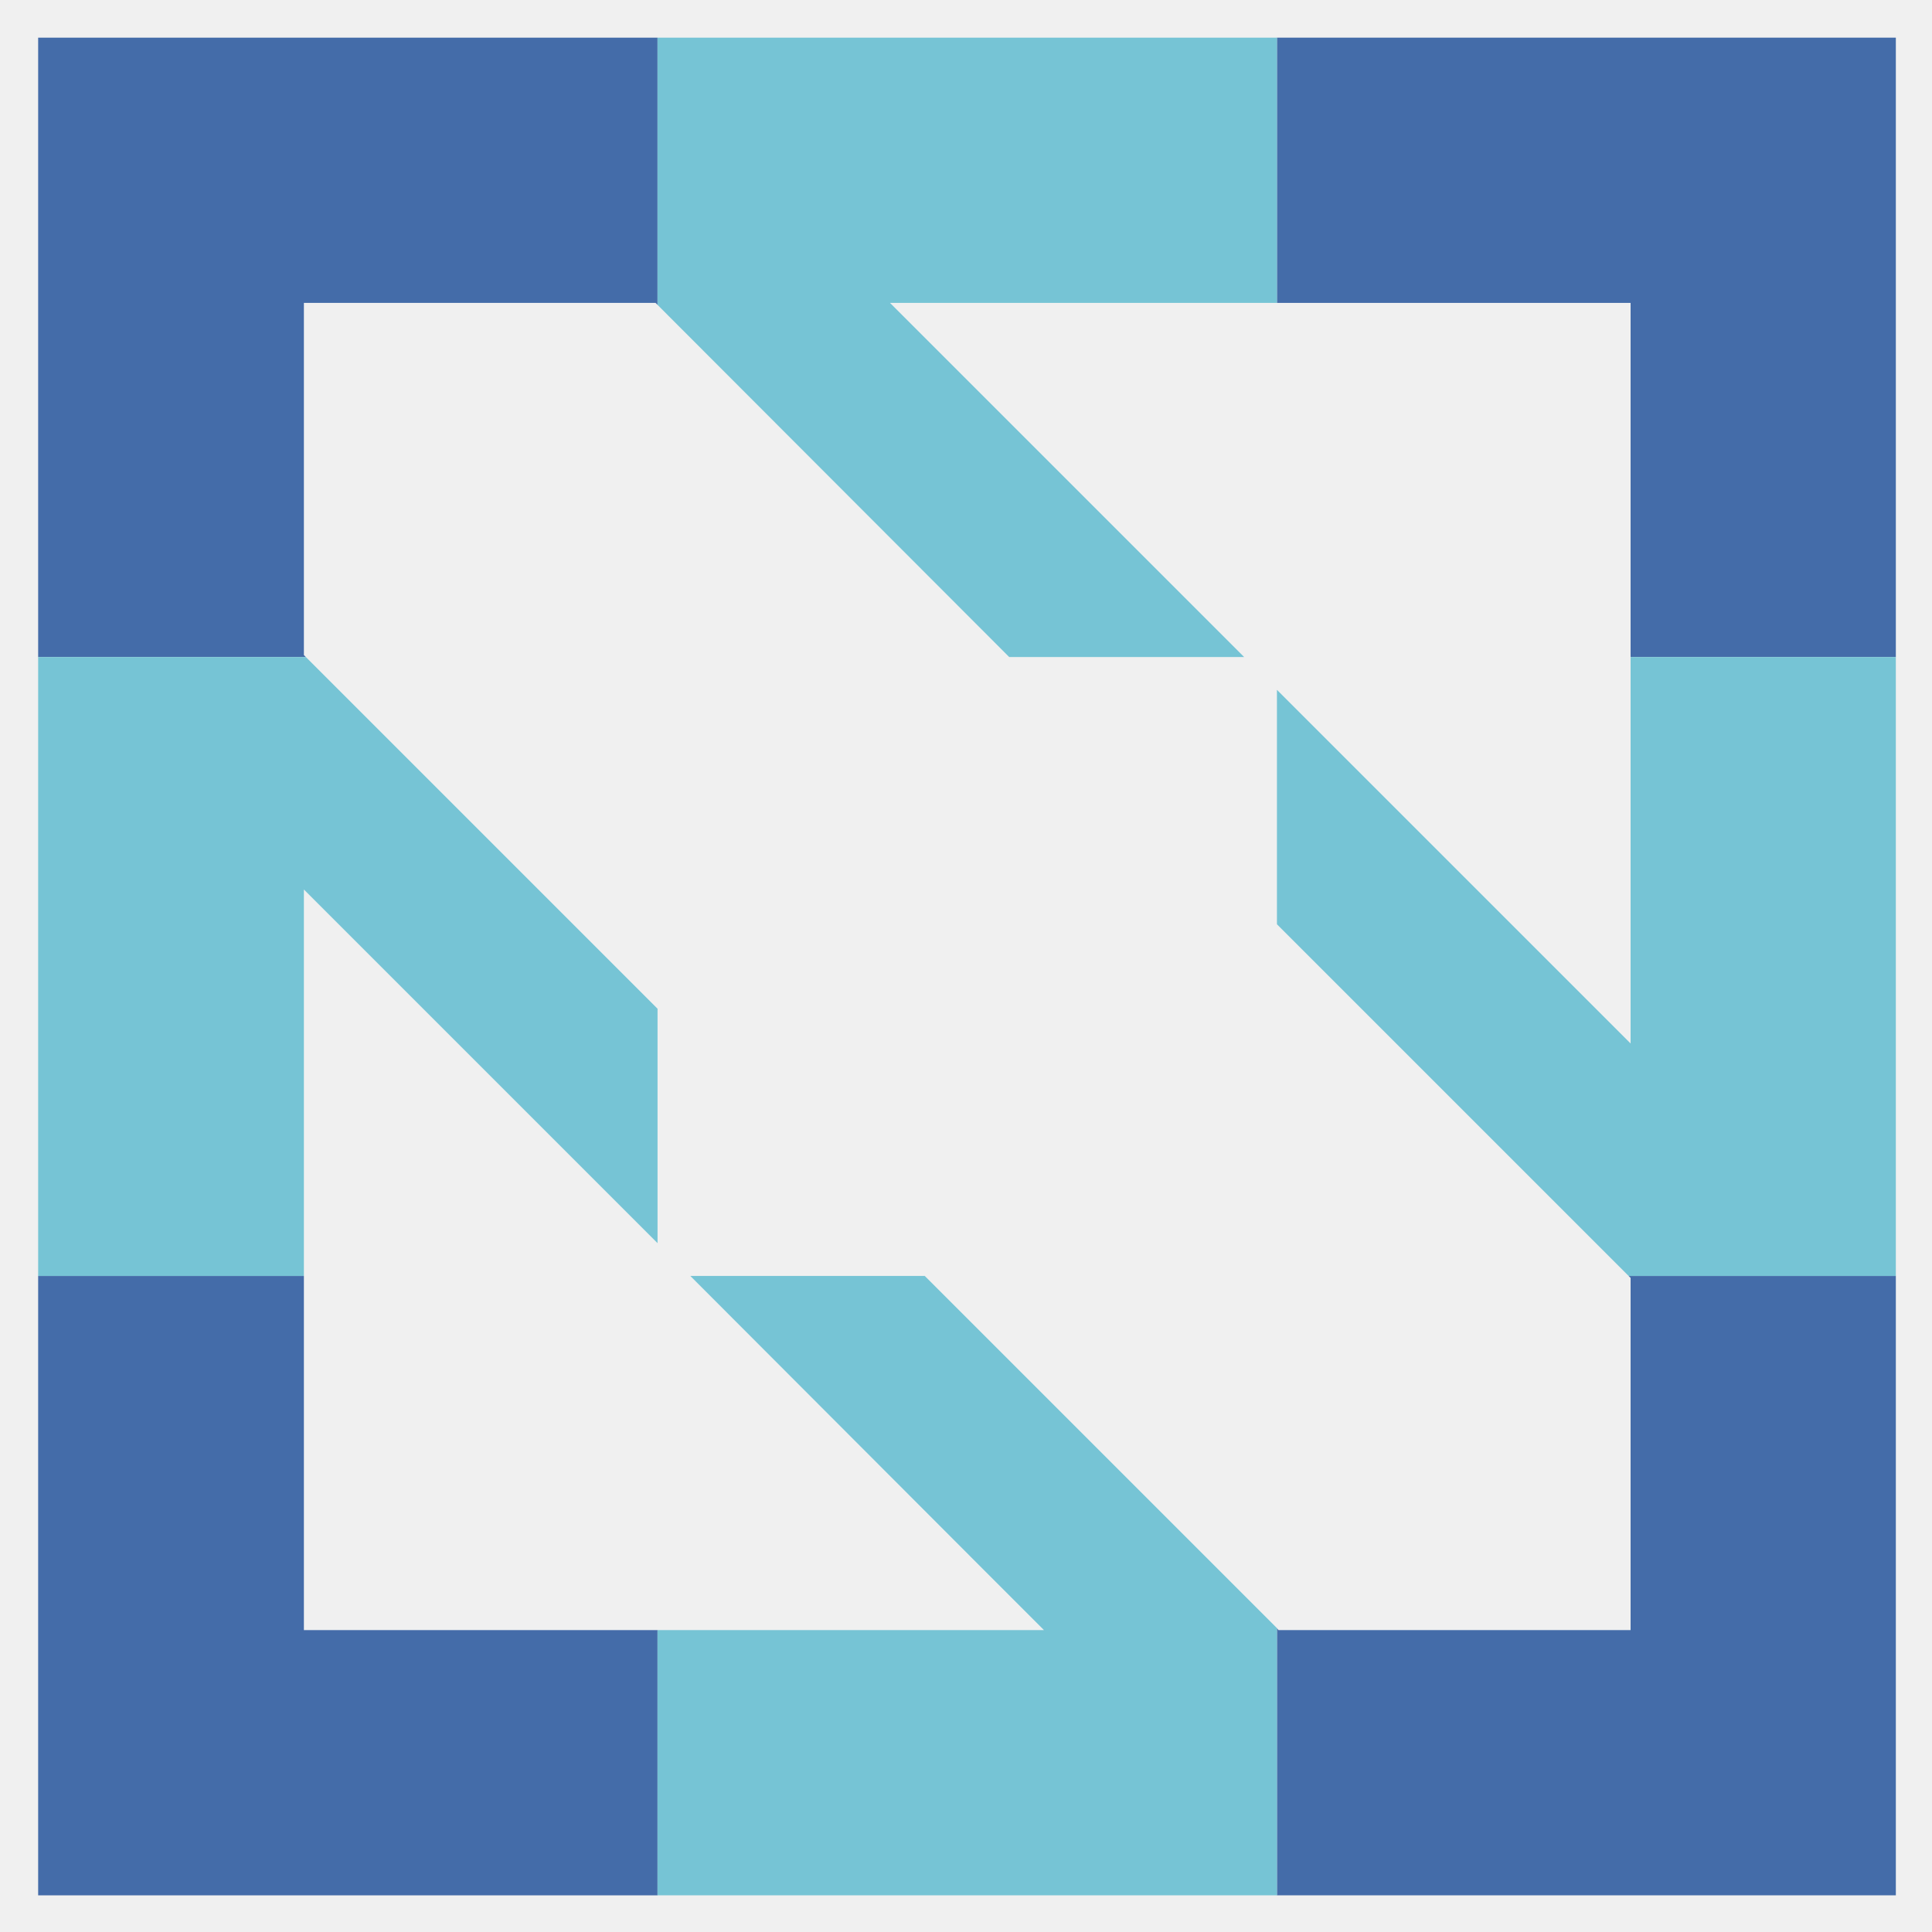
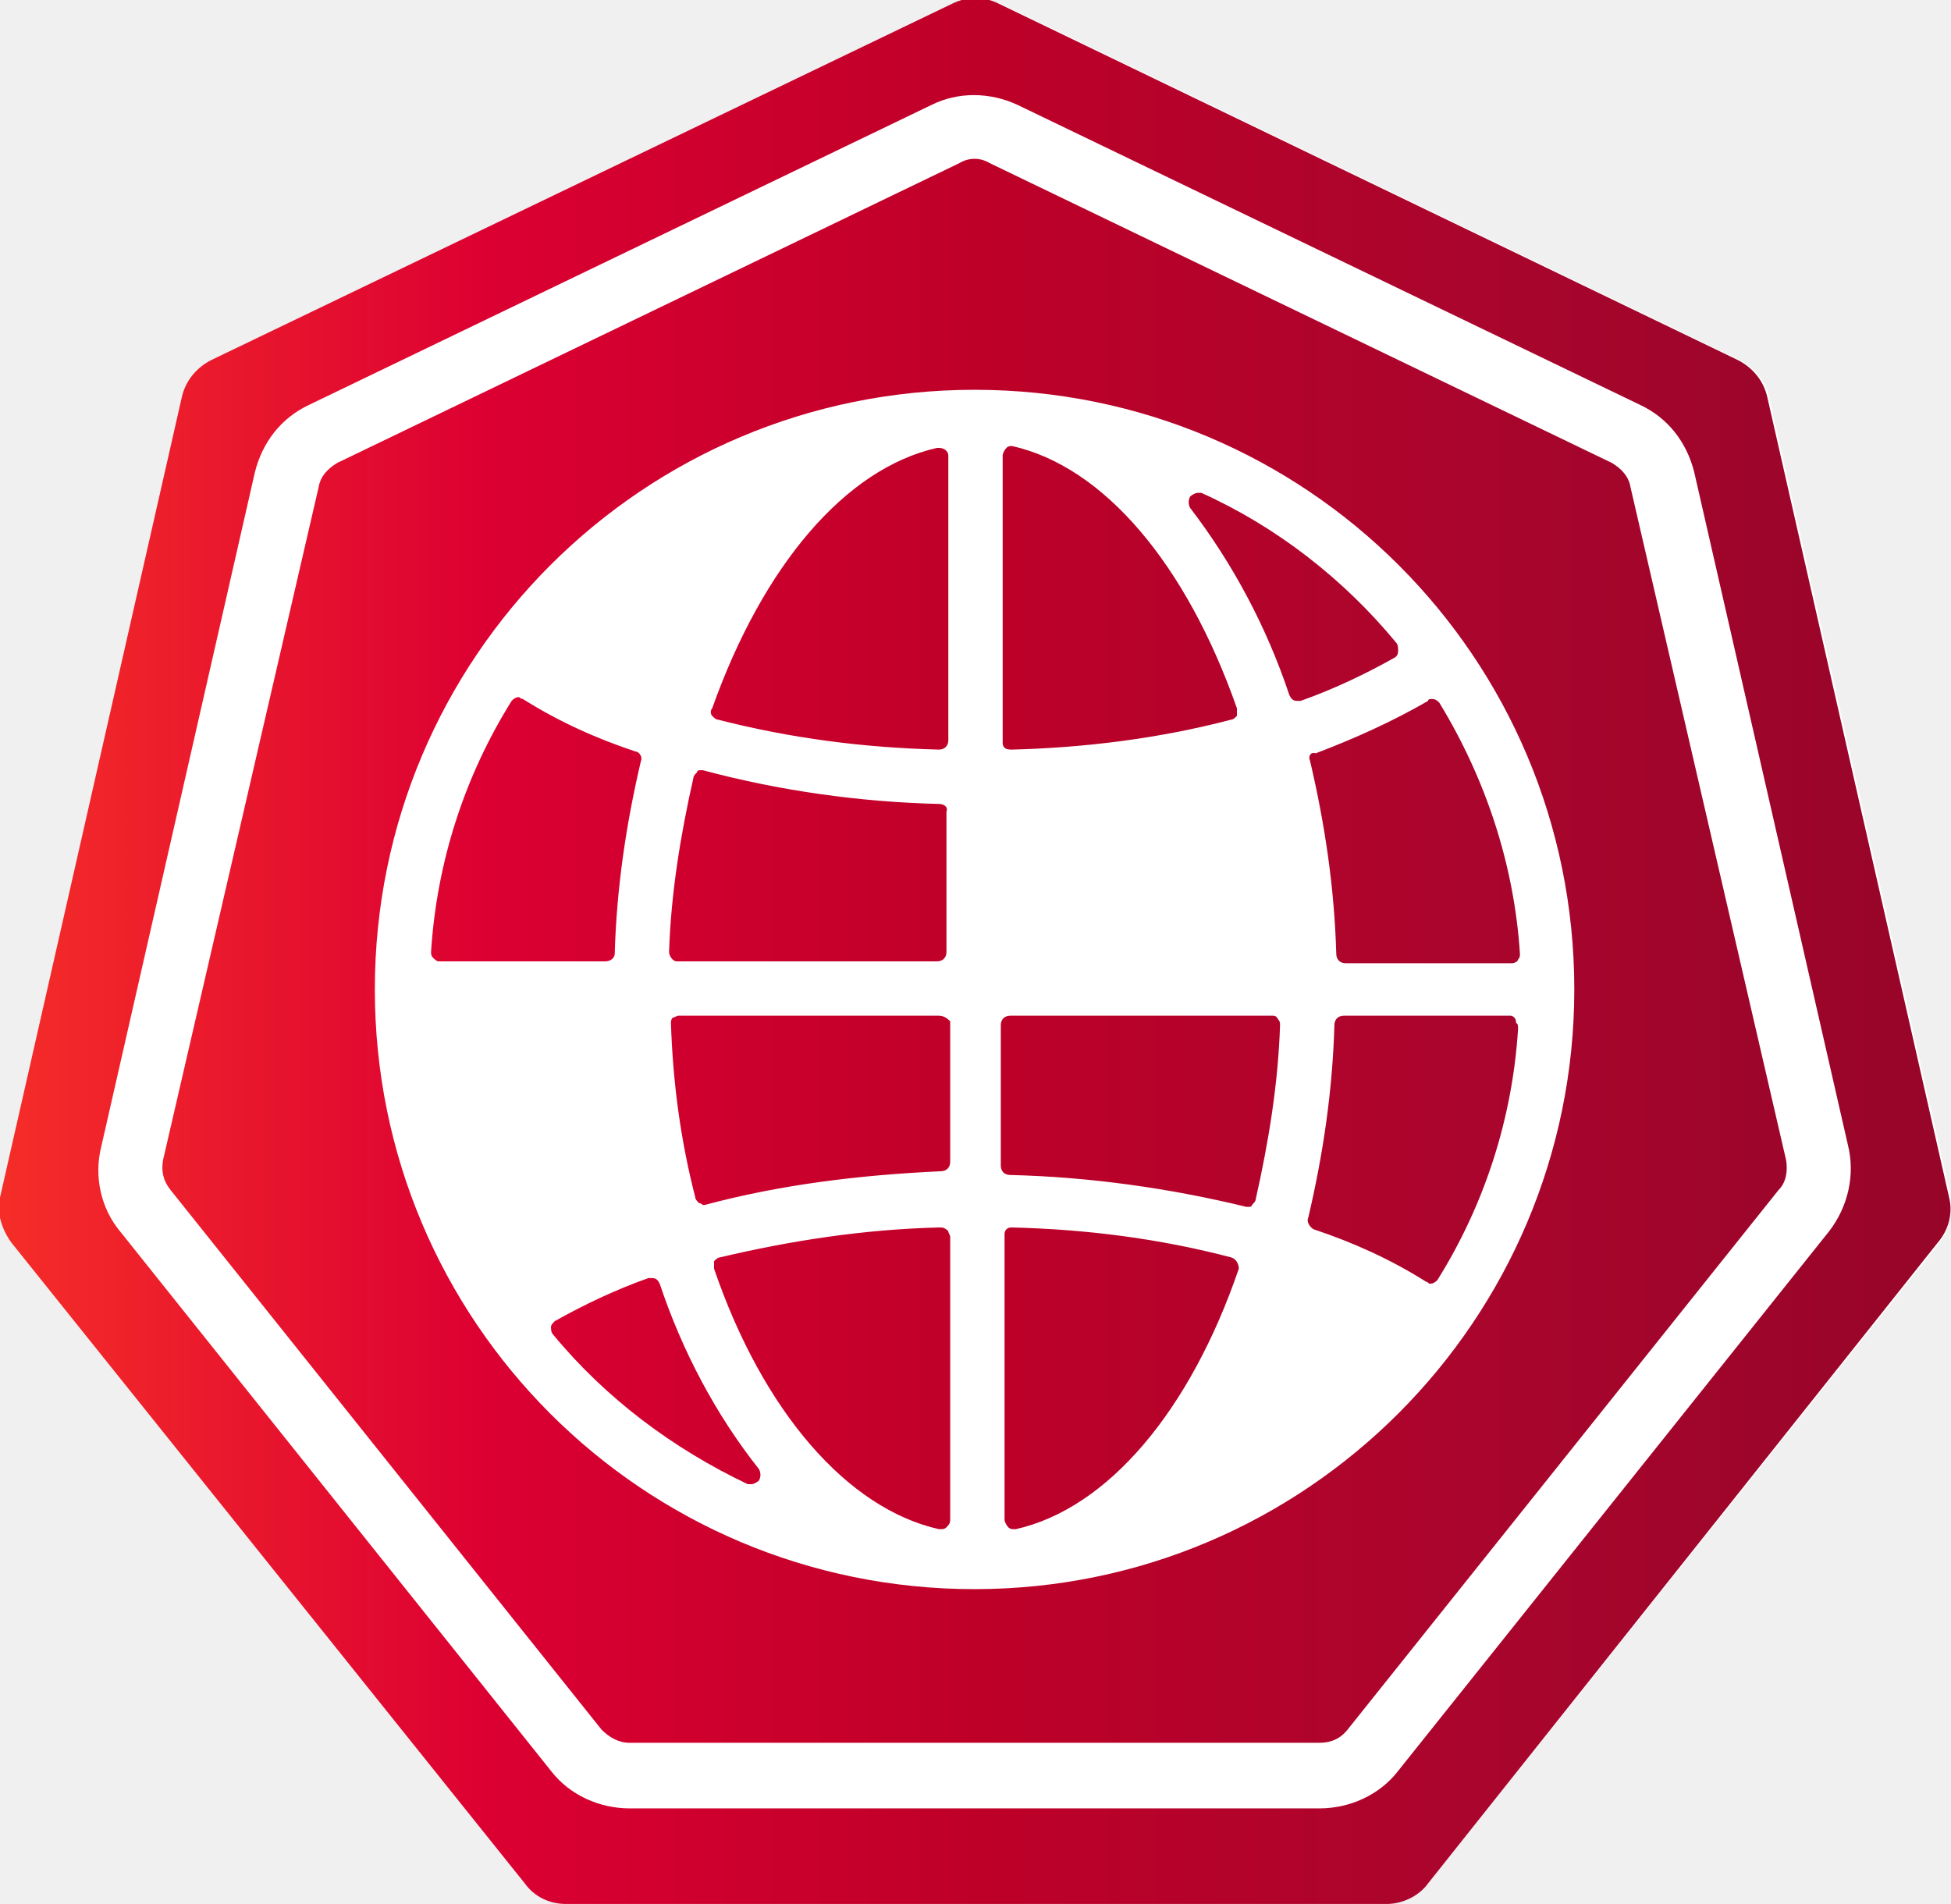
- <svg xmlns="http://www.w3.org/2000/svg" role="img" viewBox="5.52 5.02 388.96 388.96">
-   <style>svg {enable-background:new 0 0 400 400}</style>
-   <style>.st0{fill:#446ca9}.st1{fill:#76c4d5}</style>
-   <g id="XMLID_15_">
-     <g id="XMLID_78_">
-       <path id="XMLID_82_" d="M66.7 261.9H13.2v124.7h124.7v-53.4H66.7z" class="st0" />
-       <path id="XMLID_81_" d="M333.8 262.3v70.9h-70.9l-.3-.4v53.8h124.6V261.9h-53.8z" class="st0" />
-       <path id="XMLID_80_" d="M13.2 137.3h53.9l-.4-.4V66h70.8l.4.4V12.6H13.2z" class="st0" />
-       <path id="XMLID_79_" d="M262.6 12.6V66h71.2v71.3h53.4V12.6z" class="st0" />
-     </g>
-     <g id="XMLID_73_">
-       <path id="XMLID_77_" d="M256 137.3L184.7 66h77.9V12.6H137.9v53.8l70.8 70.9z" class="st1" />
-       <path id="XMLID_76_" d="M191.7 261.9h-47.2l59 59.1 12.2 12.2h-77.8v53.4h124.7v-53.8l-35.5-35.5z" class="st1" />
-       <path id="XMLID_75_" d="M333.8 137.3v77.8l-12.2-12.2-59-59v47.2l35.4 35.4 35.4 35.4h53.8V137.3z" class="st1" />
-       <path id="XMLID_74_" d="M137.9 208.1l-70.8-70.8H13.2v124.6h53.5v-77.8l71.2 71.2z" class="st1" />
-     </g>
-   </g>
+ <svg xmlns="http://www.w3.org/2000/svg" version="1.1" id="Layer_1" x="0px" y="0px" viewBox="0 0 104.1 101.6" style="enable-background:new 0 0 104.1 101.6;" xml:space="preserve">
+   <style type="text/css">
+ 	.st0{fill:#FFFFFF;}
+ 	.st1{fill:url(#SVGID_1_);}
+ </style>
+   <path class="st0" d="M50.8,0.3l-39.5,19c-0.8,0.4-1.4,1.1-1.6,2L0.1,63.9c-0.2,0.8,0,1.7,0.6,2.4l27.3,34.2c0.5,0.7,1.4,1.1,2.2,1.1  h43.8c0.9,0,1.7-0.4,2.2-1.1l27.3-34.2c0.5-0.7,0.7-1.6,0.6-2.4l-9.7-42.7c-0.2-0.9-0.8-1.6-1.6-2l-39.4-19  C52.5-0.1,51.6-0.1,50.8,0.3z" />
+   <linearGradient id="SVGID_1_" gradientUnits="userSpaceOnUse" x1="-9.142080e-04" y1="50.811" x2="104.073" y2="50.811">
+     <stop offset="0" style="stop-color:#F52D28" />
+     <stop offset="0.25" style="stop-color:#DC0032" />
+     <stop offset="0.5" style="stop-color:#BE0028" />
+     <stop offset="0.75" style="stop-color:#AA052D" />
+     <stop offset="1" style="stop-color:#960528" />
+   </linearGradient>
+   <path class="st1" d="M53.6,39.9c-0.1-0.1-0.1-0.2-0.1-0.3V24.3c0-0.1,0.1-0.3,0.2-0.4c0.1-0.1,0.2-0.1,0.3-0.1H54  c4.9,1.1,9.3,6.3,12,14c0,0.1,0,0.3,0,0.4c-0.1,0.1-0.2,0.2-0.3,0.2c-3.8,1-7.8,1.5-11.7,1.6l0,0C53.9,40,53.7,40,53.6,39.9z   M50.1,42.9c-4.2-0.1-8.5-0.7-12.6-1.8h-0.1c-0.1,0-0.2,0-0.2,0.1c-0.1,0.1-0.2,0.2-0.2,0.3c-0.7,3.1-1.2,6.2-1.3,9.3  c0,0.2,0.2,0.5,0.4,0.5c0,0,0,0,0,0h13.9c0.3,0,0.5-0.2,0.5-0.5v-7.5C50.6,43.1,50.4,42.9,50.1,42.9L50.1,42.9z M50.1,23.9H50  c-4.9,1.1-9.3,6.3-12,13.9c-0.1,0.1-0.1,0.3,0,0.4c0.1,0.1,0.2,0.2,0.3,0.2c3.9,1,7.8,1.5,11.8,1.6l0,0c0.3,0,0.5-0.2,0.5-0.5V24.3  C50.6,24.1,50.4,23.9,50.1,23.9C50.1,23.9,50.1,23.9,50.1,23.9L50.1,23.9z M50.1,54.2H36.2c-0.1,0-0.2,0.1-0.3,0.1  c-0.1,0.1-0.1,0.2-0.1,0.3c0.1,3.1,0.5,6.2,1.3,9.3c0,0.1,0.1,0.2,0.2,0.3c0.1,0,0.2,0.1,0.2,0.1h0.1c4.1-1.1,8.3-1.6,12.6-1.8  c0.3,0,0.5-0.2,0.5-0.5v-7.5C50.6,54.4,50.4,54.2,50.1,54.2L50.1,54.2z M35.2,68.5c-0.1-0.2-0.2-0.3-0.4-0.3c-0.1,0-0.1,0-0.2,0  c-1.7,0.6-3.4,1.4-5,2.3c-0.1,0.1-0.2,0.2-0.2,0.3c0,0.1,0,0.3,0.1,0.4c2.8,3.4,6.4,6.1,10.4,8c0.1,0,0.1,0,0.2,0  c0.1,0,0.3-0.1,0.4-0.2c0.1-0.2,0.1-0.4,0-0.6C38.2,75.5,36.4,72.1,35.2,68.5z M32.8,50.9c0.1-3.5,0.6-6.9,1.4-10.3  c0.1-0.2-0.1-0.5-0.3-0.5c-2.1-0.7-4.1-1.6-6-2.8c-0.1,0-0.2-0.1-0.2-0.1c-0.2,0-0.3,0.1-0.4,0.2c-2.5,4-4,8.6-4.3,13.4  c0,0.1,0,0.2,0.1,0.3c0.1,0.1,0.2,0.2,0.3,0.2h8.9C32.6,51.3,32.8,51.1,32.8,50.9z M50.1,65.5L50.1,65.5c-4,0.1-7.9,0.7-11.7,1.6  c-0.1,0-0.2,0.1-0.3,0.2c0,0.1,0,0.3,0,0.4c2.6,7.6,7.1,12.8,12,13.9h0.1c0.1,0,0.2,0,0.3-0.1c0.1-0.1,0.2-0.2,0.2-0.4V66  c0-0.1-0.1-0.2-0.1-0.3C50.4,65.5,50.3,65.5,50.1,65.5z M65.7,67.1c-3.8-1-7.7-1.5-11.7-1.6l0,0c-0.1,0-0.2,0-0.3,0.1  c-0.1,0.1-0.1,0.2-0.1,0.3v15.2c0,0.1,0.1,0.3,0.2,0.4c0.1,0.1,0.2,0.1,0.3,0.1h0.1c4.9-1.1,9.3-6.3,11.9-13.9  C66.1,67.5,66,67.2,65.7,67.1C65.7,67.1,65.7,67.1,65.7,67.1L65.7,67.1z M69.9,40.6c0.8,3.4,1.3,6.8,1.4,10.3c0,0.3,0.2,0.5,0.5,0.5  h8.9c0.1,0,0.3-0.1,0.3-0.2c0.1-0.1,0.1-0.2,0.1-0.3c-0.3-4.7-1.8-9.3-4.3-13.4c-0.1-0.1-0.2-0.2-0.4-0.2c-0.1,0-0.2,0-0.2,0.1  c-1.9,1.1-3.9,2-6,2.8C69.9,40.1,69.8,40.4,69.9,40.6z M95.3,61.9c0.1,0.6,0,1.2-0.4,1.6l-23,28.8c-0.4,0.5-0.9,0.7-1.5,0.7H33.6  c-0.6,0-1.1-0.3-1.5-0.7l-23-28.8c-0.4-0.5-0.5-1-0.4-1.6L17,26c0.1-0.6,0.5-1,1-1.3l33.2-16c0.5-0.3,1.1-0.3,1.6,0l33.2,16  c0.5,0.3,0.9,0.7,1,1.3L95.3,61.9z M84,52.8c0-17.7-14.3-32-32-32s-32,14.3-32,32s14.3,32,32,32S84,70.4,84,52.8z M103.4,66.3  l-27.2,34.2c-0.5,0.7-1.4,1.1-2.2,1.1H30.2c-0.9,0-1.7-0.4-2.2-1.1L0.6,66.3c-0.5-0.7-0.8-1.6-0.6-2.4l9.7-42.7  c0.2-0.9,0.8-1.6,1.6-2l39.5-19c0.8-0.4,1.7-0.4,2.5,0l39.4,19c0.8,0.4,1.4,1.1,1.6,2l9.7,42.7C104.2,64.7,104,65.6,103.4,66.3  L103.4,66.3z M98.6,61.1l-8.2-35.9c-0.4-1.6-1.4-2.9-2.9-3.6l-33.2-16c-1.5-0.7-3.2-0.7-4.6,0l-33.2,16c-1.5,0.7-2.5,2-2.9,3.6  L5.4,61.2c-0.4,1.6,0,3.3,1,4.5l23,28.8c1,1.3,2.6,2,4.2,2h36.8c1.6,0,3.2-0.7,4.2-2l23-28.8C98.6,64.4,99,62.7,98.6,61.1L98.6,61.1  z M67.9,54.2H53.9c-0.3,0-0.5,0.2-0.5,0.5v7.5c0,0.3,0.2,0.5,0.5,0.5c4.2,0.1,8.5,0.7,12.6,1.7h0.1c0.1,0,0.2,0,0.2-0.1  c0.1-0.1,0.2-0.2,0.2-0.3c0.7-3.1,1.2-6.2,1.3-9.3c0-0.1,0-0.2-0.1-0.3C68.1,54.2,68,54.2,67.9,54.2z M74.6,34.7  c0-0.1,0-0.3-0.1-0.4c-2.8-3.4-6.4-6.2-10.4-8c-0.1,0-0.1,0-0.2,0c-0.1,0-0.3,0.1-0.4,0.2c-0.1,0.2-0.1,0.4,0,0.6  c2.3,3,4.1,6.4,5.3,10c0.1,0.2,0.2,0.3,0.4,0.3c0.1,0,0.1,0,0.2,0c1.7-0.6,3.4-1.4,5-2.3C74.6,35,74.6,34.8,74.6,34.7z M80.6,54.2  h-8.9c-0.3,0-0.5,0.2-0.5,0.5c-0.1,3.5-0.6,6.9-1.4,10.3c-0.1,0.2,0.1,0.5,0.3,0.6c2.1,0.7,4.1,1.6,6,2.8c0.1,0,0.1,0.1,0.2,0.1  c0.2,0,0.3-0.1,0.4-0.2c2.5-4,4-8.6,4.3-13.4c0-0.1,0-0.3-0.1-0.3C80.9,54.3,80.7,54.2,80.6,54.2L80.6,54.2z" />
</svg>
